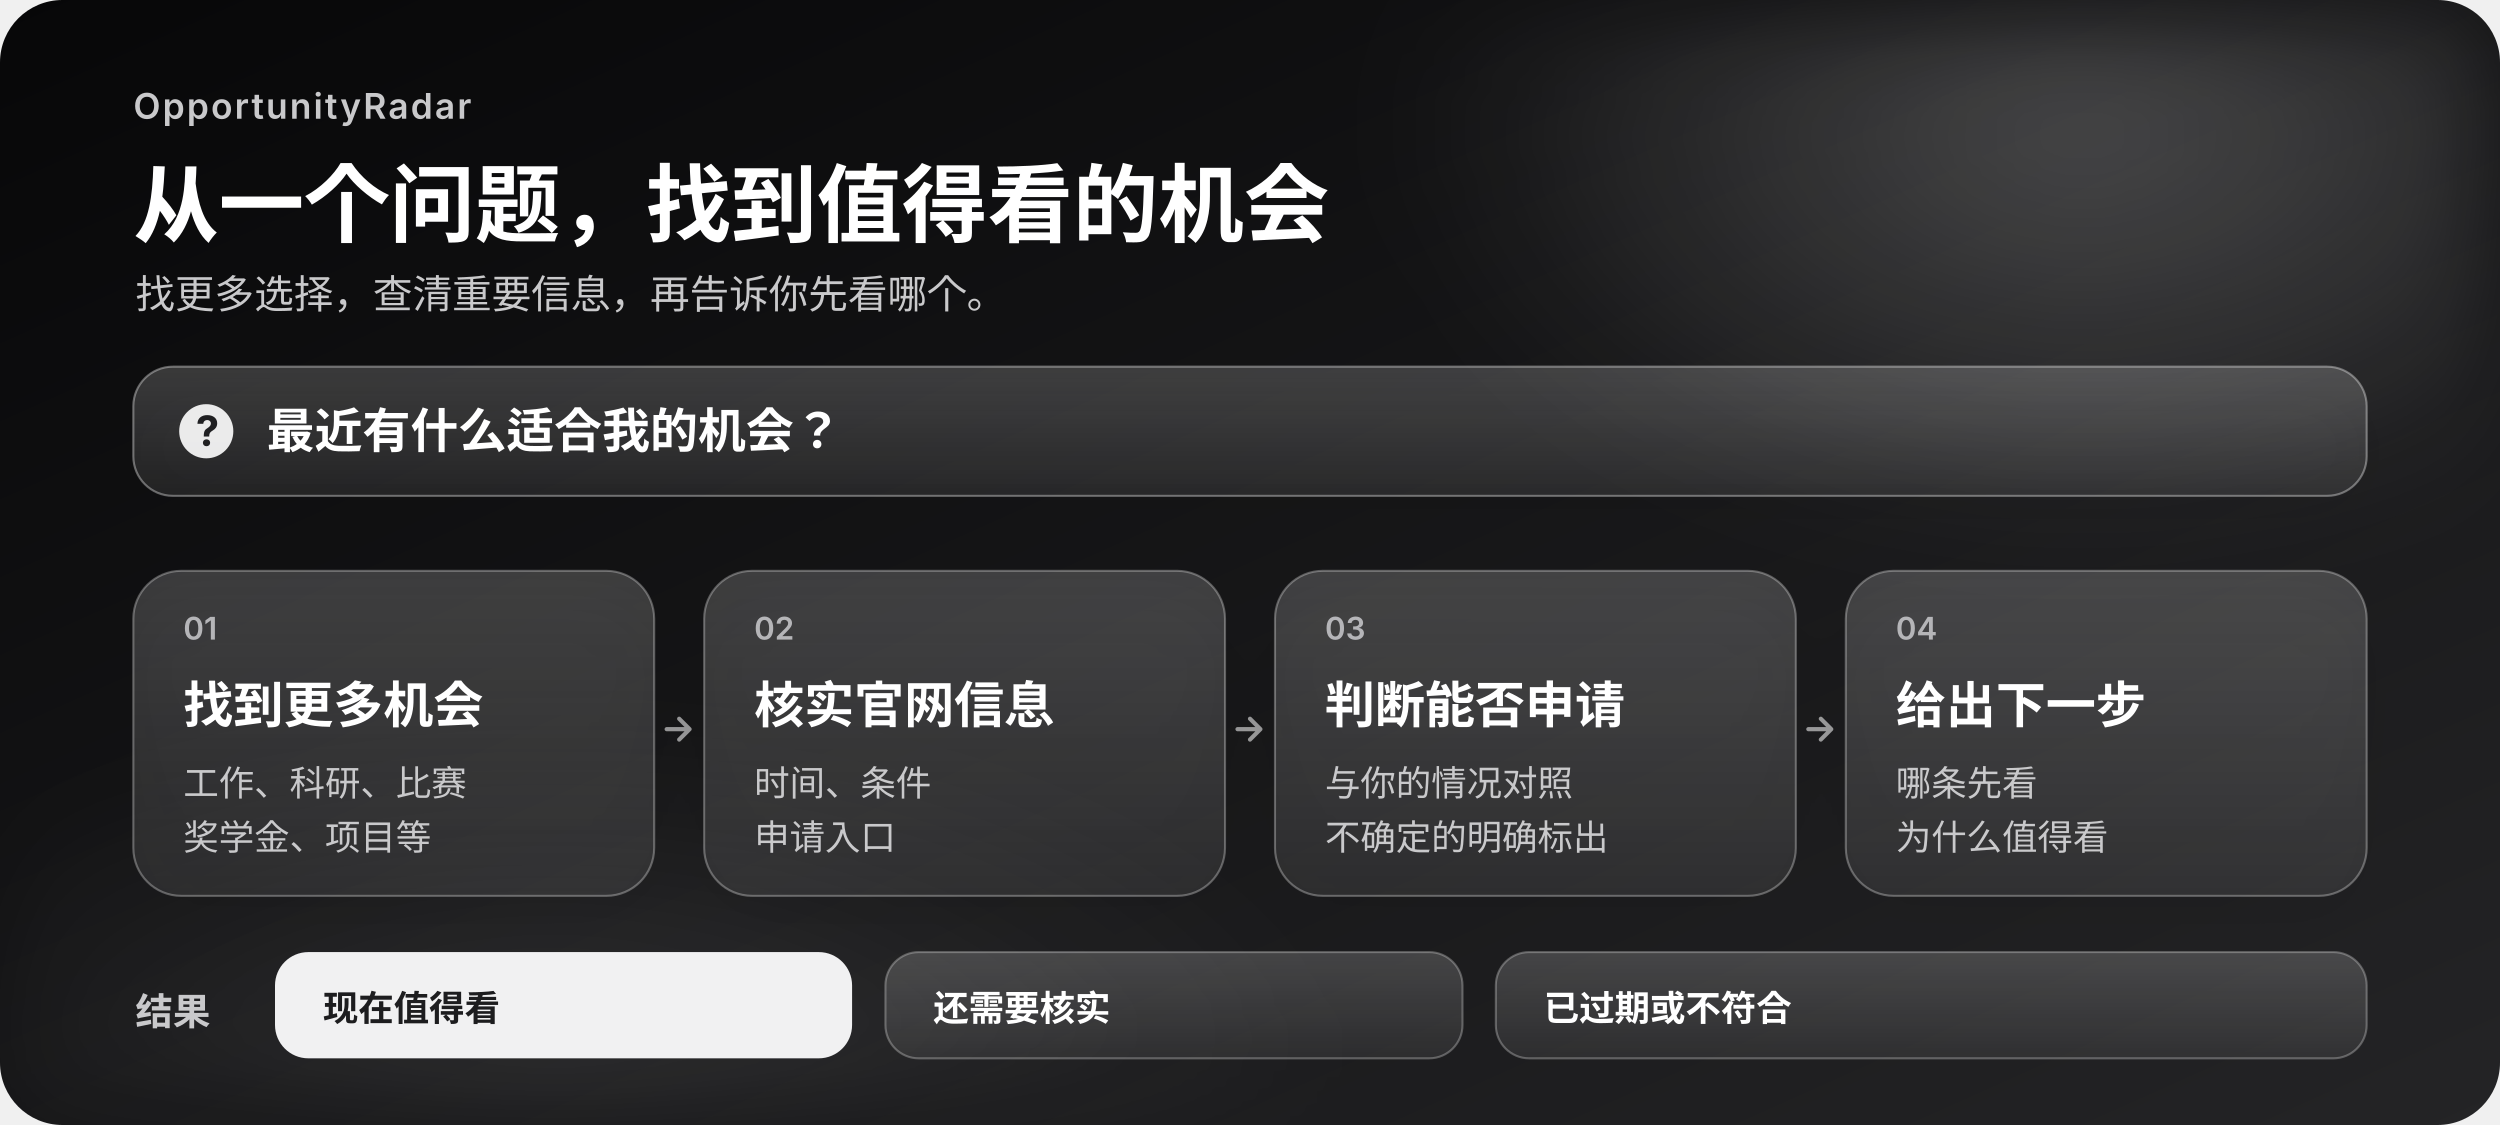
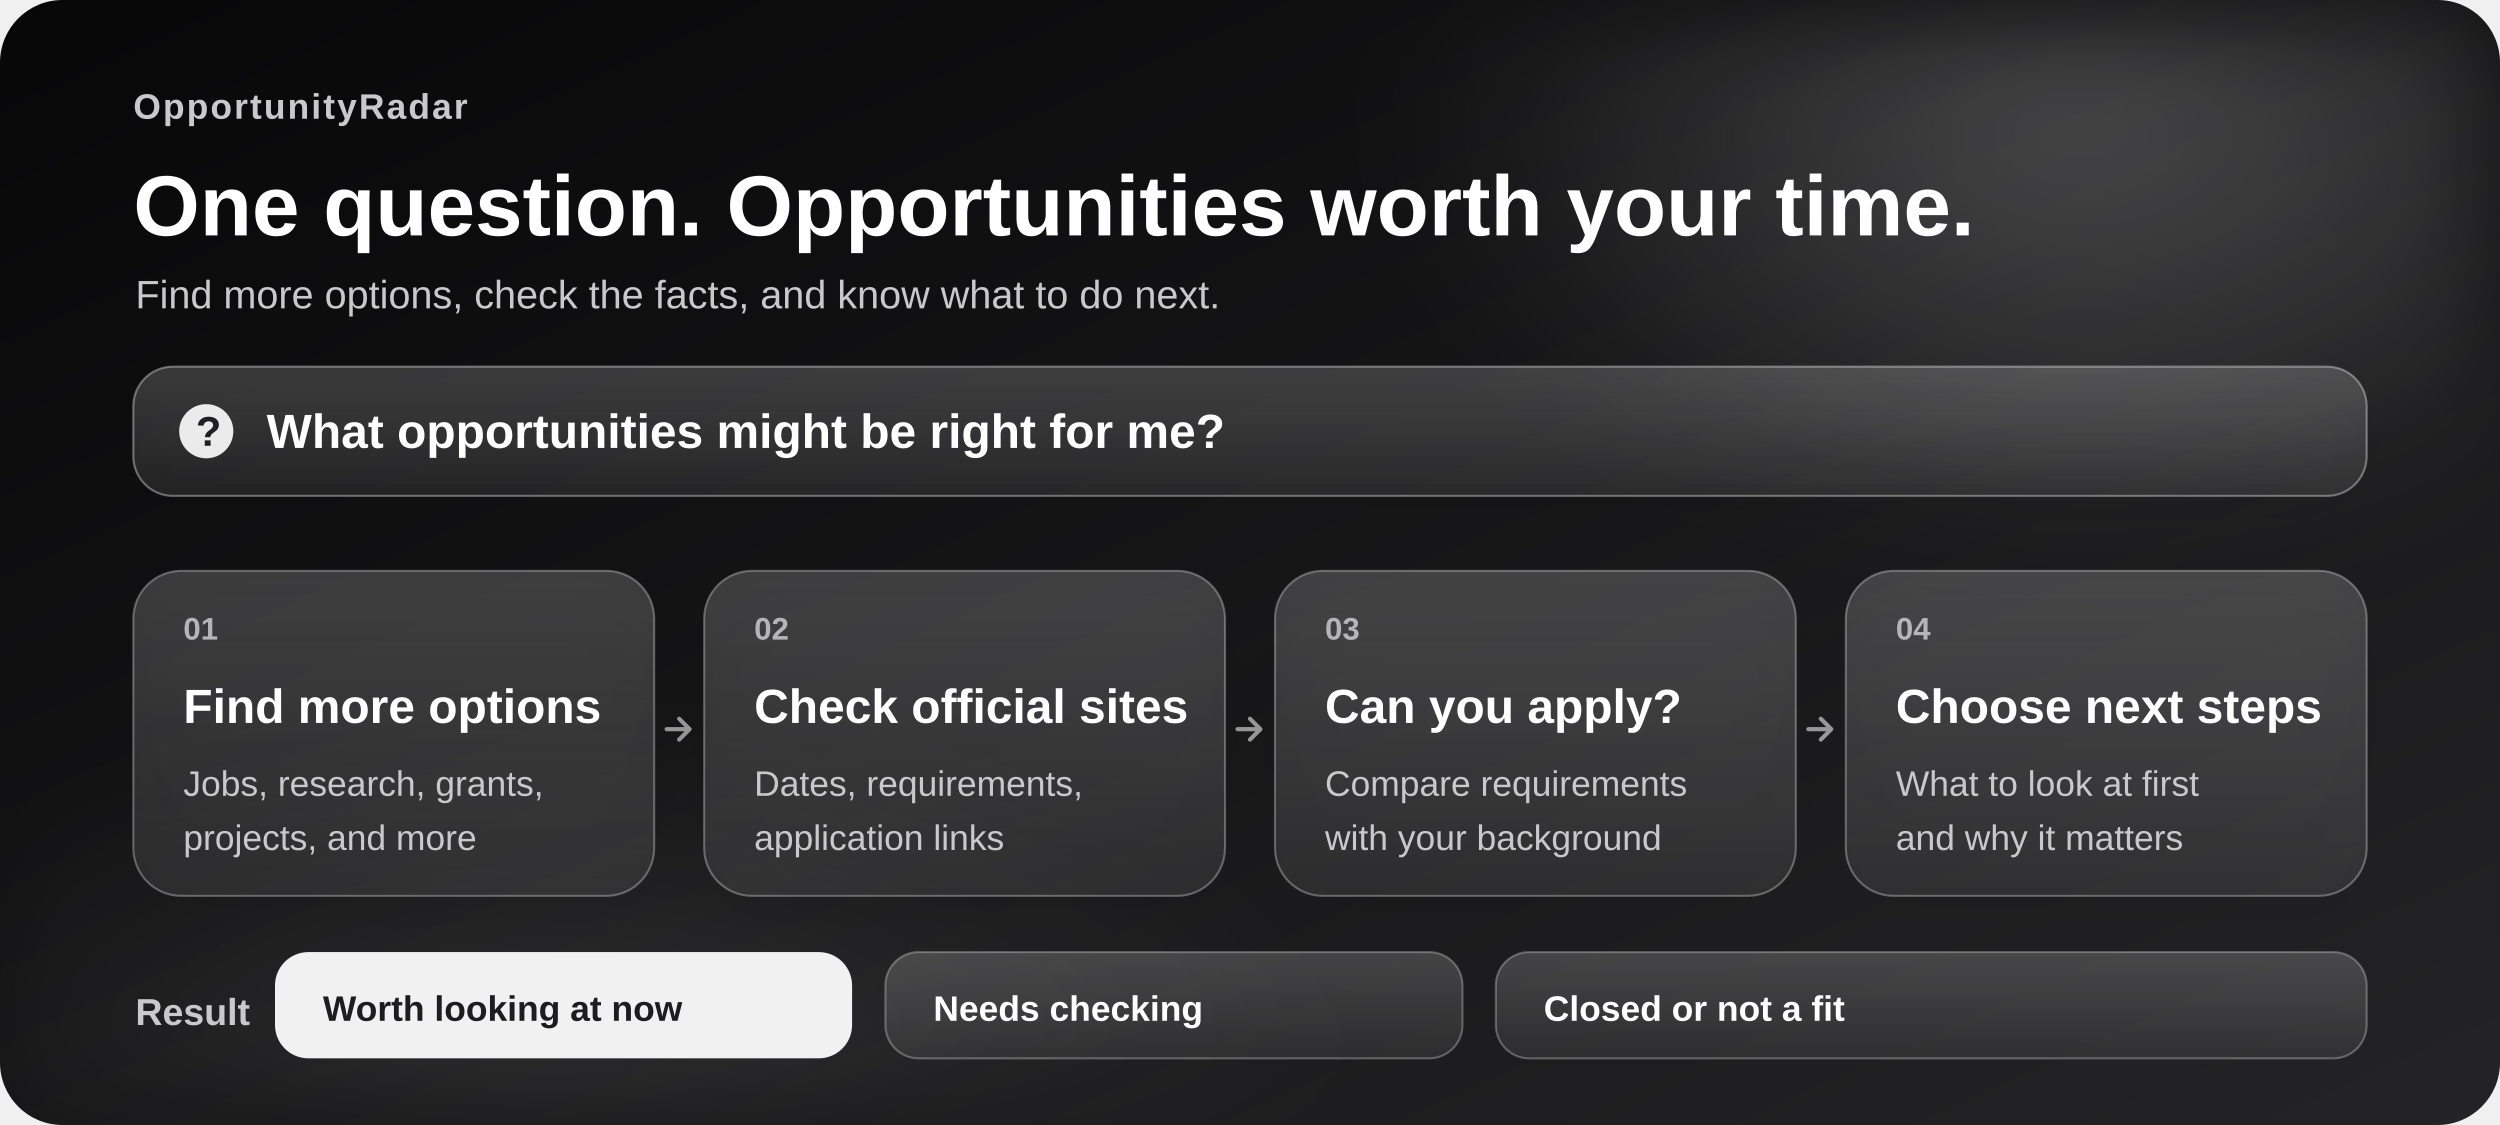
<svg xmlns="http://www.w3.org/2000/svg" viewBox="0 0 1200 540" role="img" aria-labelledby="title desc">
  <defs>
    <linearGradient id="background" x1="0" y1="0" x2="1" y2="1">
      <stop offset="0" stop-color="#070708" />
      <stop offset="1" stop-color="#242426" />
    </linearGradient>
    <radialGradient id="light">
      <stop offset="0" stop-color="#ffffff" stop-opacity=".22" />
      <stop offset="1" stop-color="#ffffff" stop-opacity="0" />
    </radialGradient>
    <linearGradient id="glass" x1="0" y1="0" x2="0" y2="1">
      <stop offset="0" stop-color="#ffffff" stop-opacity=".18" />
      <stop offset="1" stop-color="#ffffff" stop-opacity=".07" />
    </linearGradient>
    <filter id="soft">
      <feGaussianBlur stdDeviation="28" />
    </filter>
    <filter id="shadow" x="-15%" y="-25%" width="130%" height="160%">
      <feDropShadow dx="0" dy="15" stdDeviation="17" flood-color="#000000" flood-opacity=".28" />
    </filter>
    <style>
-       .type { font-family: -apple-system, BlinkMacSystemFont, 'SF Pro Display', 'PingFang SC', 'Microsoft YaHei', sans-serif; }
+       .type { font-family: -apple-system, BlinkMacSystemFont, 'SF Pro Display', Arial, sans-serif; }
      .white { fill: #ffffff; }
      .secondary { fill: #c9c9cb; }
      .small { fill: #b5b5b8; }
    </style>
  </defs>
  <rect width="1200" height="540" rx="30" fill="url(#background)" />
  <ellipse cx="1000" cy="60" rx="330" ry="200" fill="url(#light)" filter="url(#soft)" />
  <ellipse cx="265" cy="520" rx="380" ry="170" fill="url(#light)" opacity=".45" filter="url(#soft)" />
  <text x="64" y="57" class="type secondary" font-size="17" font-weight="600" letter-spacing="1">OpportunityRadar</text>
-   <text x="64" y="113" class="type white" font-size="41" font-weight="650">从一个问题，找到值得看的机会</text>
-   <text x="65" y="148" class="type secondary" font-size="19">找更多选择，查清重要信息，再告诉你先看哪个。</text>
+   <text x="64" y="113" class="type white" font-size="41" font-weight="650">One question. Opportunities worth your time.</text>
+   <text x="65" y="148" class="type secondary" font-size="19">Find more options, check the facts, and know what to do next.</text>
  <rect x="64" y="176" width="1072" height="62" rx="19" fill="url(#glass)" stroke="#ffffff" stroke-opacity=".36" filter="url(#shadow)" />
  <circle cx="99" cy="207" r="13" fill="#ffffff" fill-opacity=".9" />
  <text x="94" y="214" class="type" fill="#202022" font-size="20" font-weight="700">?</text>
-   <text x="128" y="215" class="type white" font-size="23" font-weight="600">最近有什么适合我的机会？</text>
+   <text x="128" y="215" class="type white" font-size="23" font-weight="600">What opportunities might be right for me?</text>
  <g fill="url(#glass)" stroke="#ffffff" stroke-opacity=".3" filter="url(#shadow)">
    <rect x="64" y="274" width="250" height="156" rx="23" />
    <rect x="338" y="274" width="250" height="156" rx="23" />
    <rect x="612" y="274" width="250" height="156" rx="23" />
    <rect x="886" y="274" width="250" height="156" rx="23" />
  </g>
  <g class="type">
    <text x="88" y="307" class="small" font-size="15" font-weight="600">01</text>
    <text x="362" y="307" class="small" font-size="15" font-weight="600">02</text>
    <text x="636" y="307" class="small" font-size="15" font-weight="600">03</text>
    <text x="910" y="307" class="small" font-size="15" font-weight="600">04</text>
-     <text x="88" y="347" class="white" font-size="24" font-weight="650">找到更多机会</text>
-     <text x="362" y="347" class="white" font-size="24" font-weight="650">核实官网信息</text>
-     <text x="636" y="347" class="white" font-size="24" font-weight="650">判断能否申请</text>
-     <text x="910" y="347" class="white" font-size="24" font-weight="650">给出下一步</text>
-     <text x="88" y="382" class="secondary" font-size="17">工作、科研、比赛</text>
-     <text x="88" y="408" class="secondary" font-size="17">奖学金、项目等</text>
-     <text x="362" y="382" class="secondary" font-size="17">时间、条件</text>
-     <text x="362" y="408" class="secondary" font-size="17">申请入口</text>
-     <text x="636" y="382" class="secondary" font-size="17">与你的情况对照</text>
-     <text x="636" y="408" class="secondary" font-size="17">不确定的明确标出</text>
-     <text x="910" y="382" class="secondary" font-size="17">哪条先看</text>
-     <text x="910" y="408" class="secondary" font-size="17">为什么值得看</text>
+     <text x="88" y="347" class="white" font-size="23" font-weight="650">Find more options</text>
+     <text x="362" y="347" class="white" font-size="23" font-weight="650">Check official sites</text>
+     <text x="636" y="347" class="white" font-size="23" font-weight="650">Can you apply?</text>
+     <text x="910" y="347" class="white" font-size="23" font-weight="650">Choose next steps</text>
+     <text x="88" y="382" class="secondary" font-size="17">Jobs, research, grants,</text>
+     <text x="88" y="408" class="secondary" font-size="17">projects, and more</text>
+     <text x="362" y="382" class="secondary" font-size="17">Dates, requirements,</text>
+     <text x="362" y="408" class="secondary" font-size="17">application links</text>
+     <text x="636" y="382" class="secondary" font-size="17">Compare requirements</text>
+     <text x="636" y="408" class="secondary" font-size="17">with your background</text>
+     <text x="910" y="382" class="secondary" font-size="17">What to look at first</text>
+     <text x="910" y="408" class="secondary" font-size="17">and why it matters</text>
  </g>
  <g fill="none" stroke="#ffffff" stroke-width="2" stroke-opacity=".55" stroke-linecap="round" stroke-linejoin="round">
    <path d="M320 350h11m-5-5 5 5-5 5" />
    <path d="M594 350h11m-5-5 5 5-5 5" />
    <path d="M868 350h11m-5-5 5 5-5 5" />
  </g>
-   <text x="65" y="492" class="type secondary" font-size="18" font-weight="600">结果</text>
+   <text x="65" y="492" class="type secondary" font-size="18" font-weight="600">Result</text>
  <g class="type" font-size="17" font-weight="600">
    <rect x="132" y="457" width="277" height="51" rx="16" fill="#f1f1f2" />
-     <text x="155" y="490" fill="#1d1d1f">现在值得看</text>
+     <text x="155" y="490" fill="#1d1d1f">Worth looking at now</text>
    <rect x="425" y="457" width="277" height="51" rx="16" fill="url(#glass)" stroke="#ffffff" stroke-opacity=".28" />
-     <text x="448" y="490" class="white">还需要核实</text>
+     <text x="448" y="490" class="white">Needs checking</text>
    <rect x="718" y="457" width="418" height="51" rx="16" fill="url(#glass)" stroke="#ffffff" stroke-opacity=".28" />
-     <text x="741" y="490" class="white">已过期或不符合</text>
+     <text x="741" y="490" class="white">Closed or not a fit</text>
  </g>
</svg>
